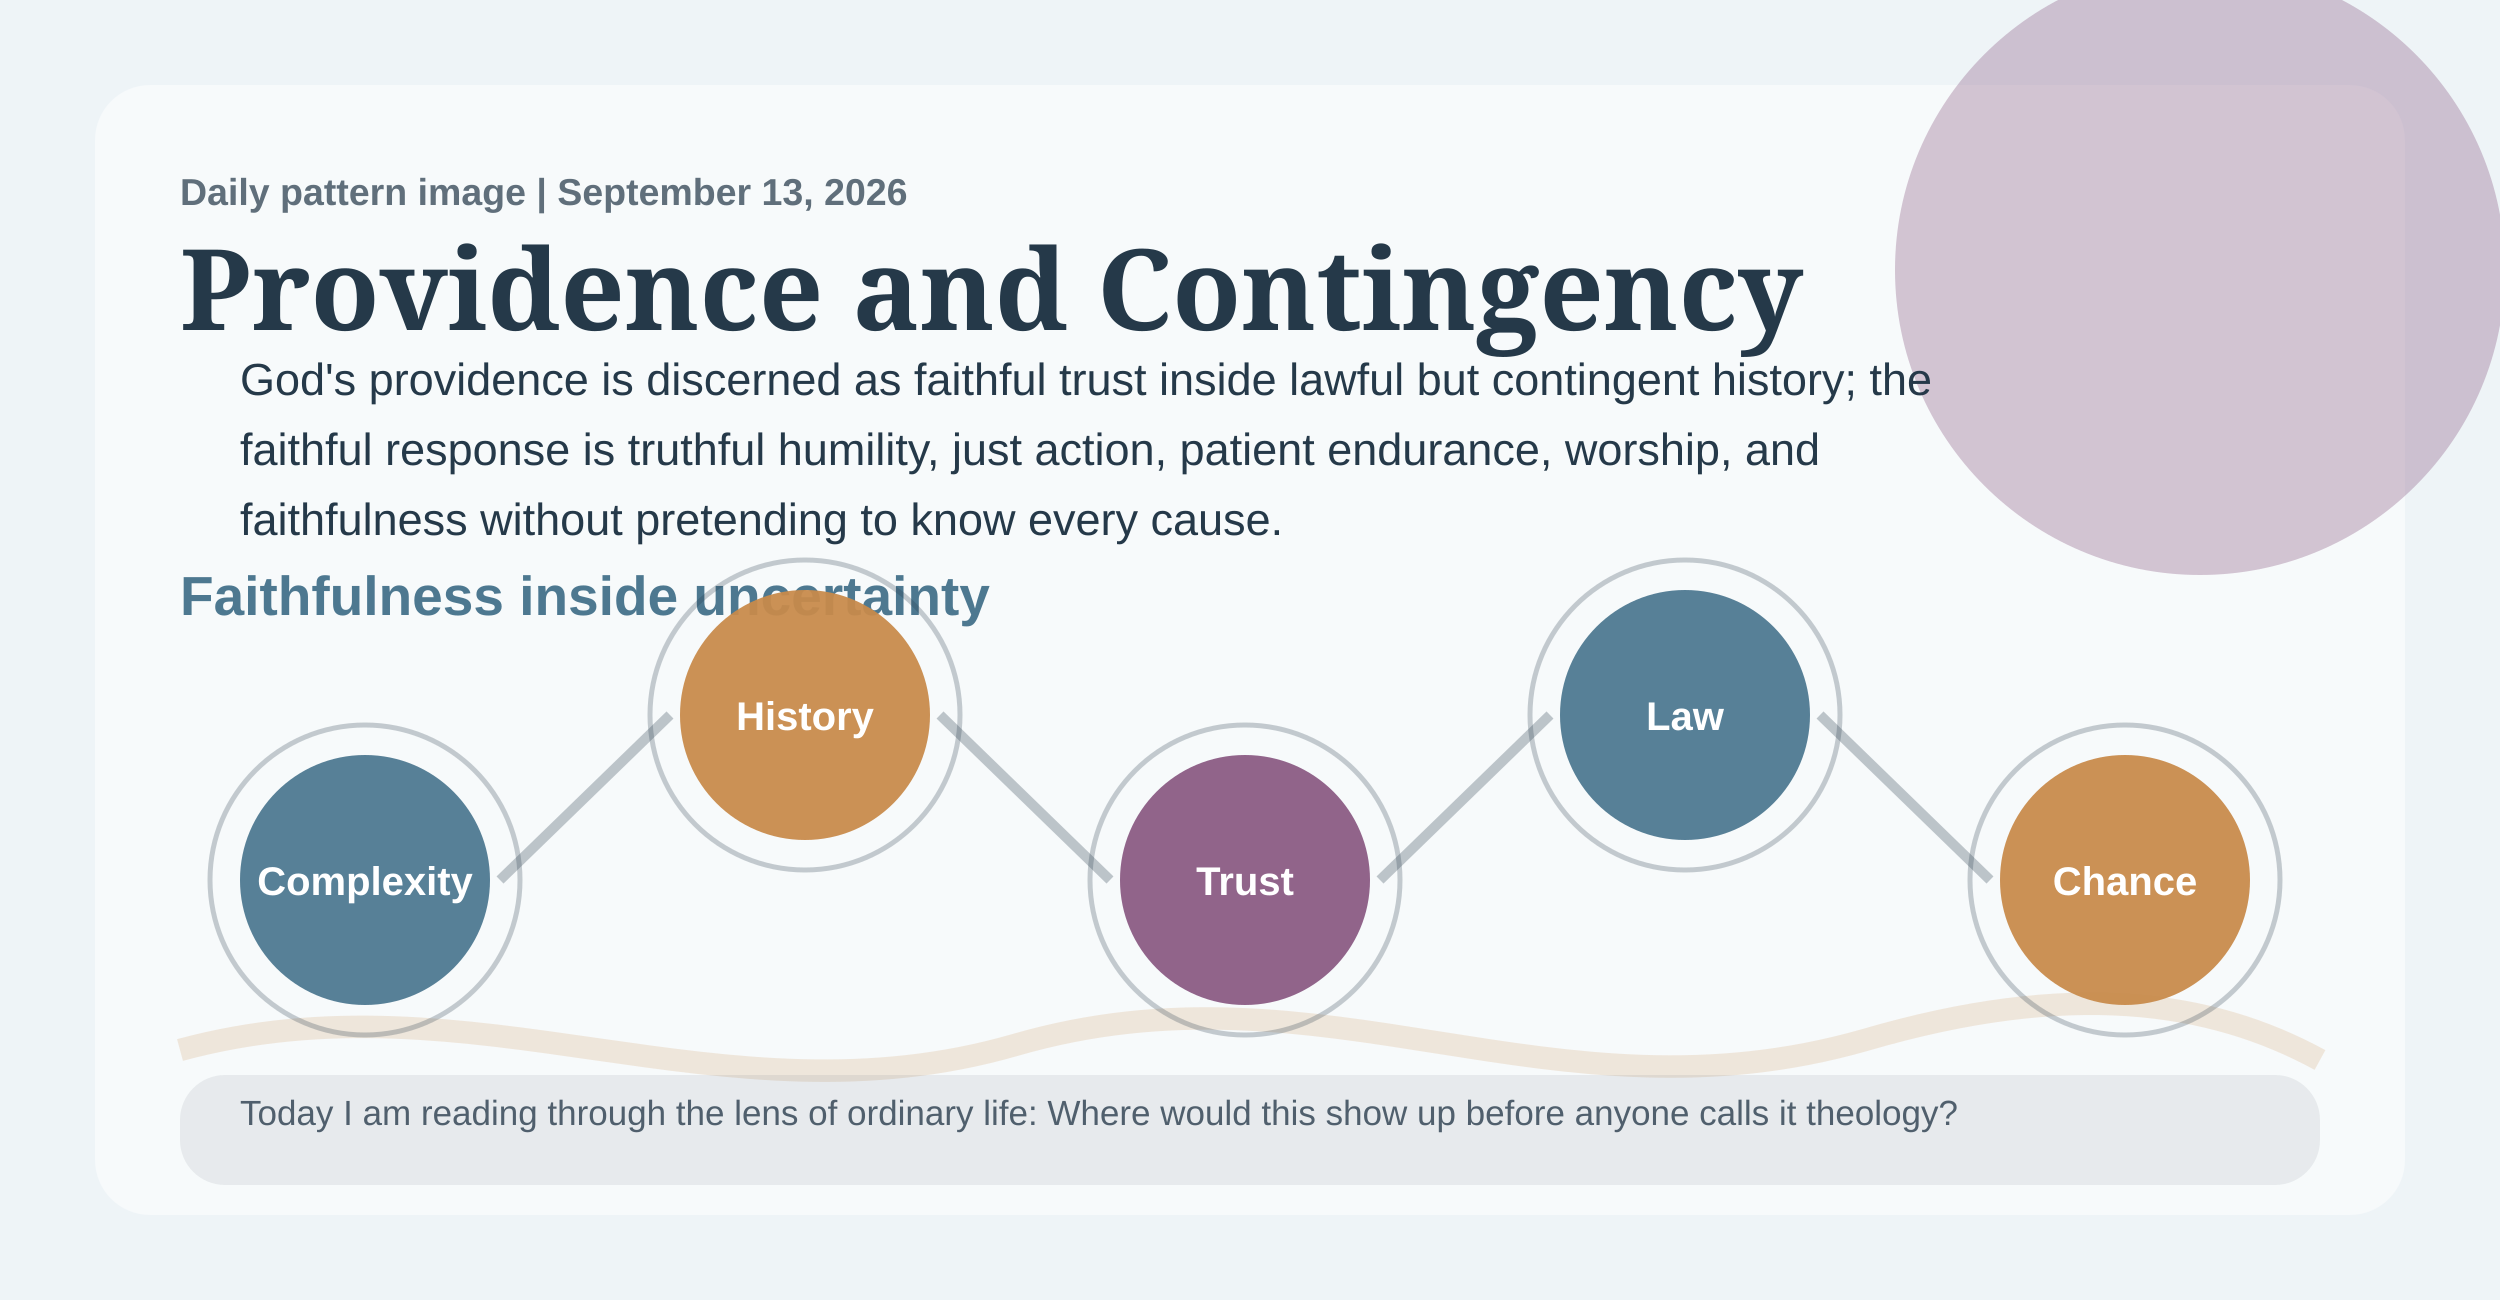
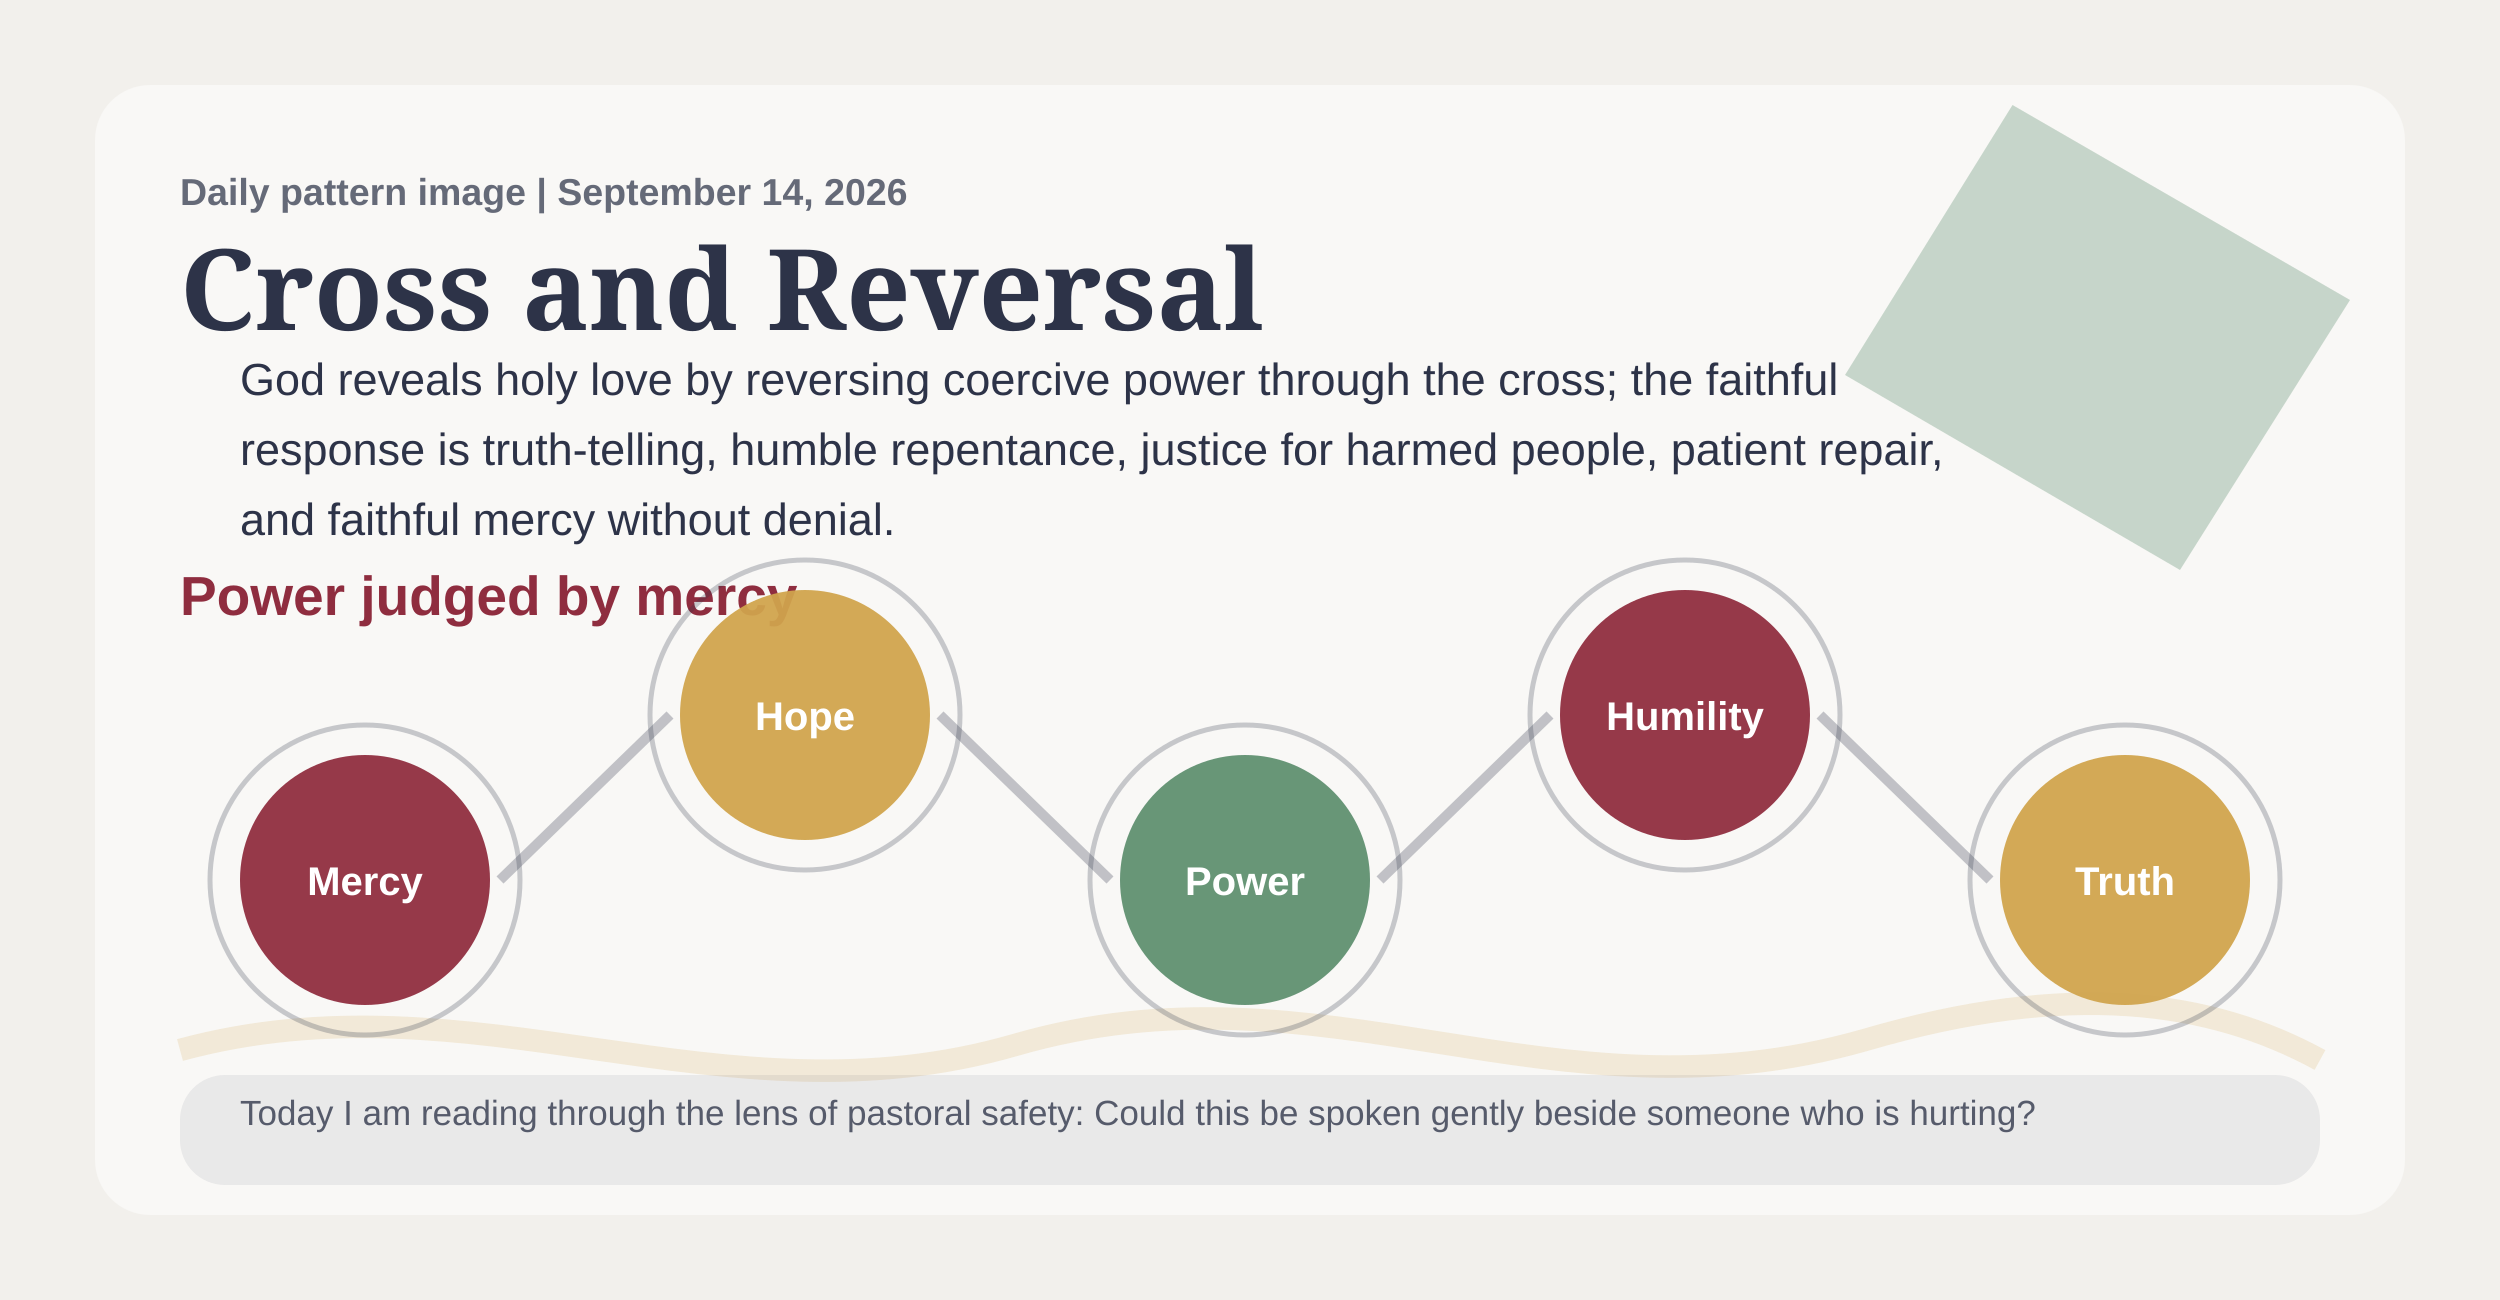
<svg xmlns="http://www.w3.org/2000/svg" width="1000" height="520" viewBox="0 0 1000 520" role="img" aria-labelledby="title desc">
  <style>
-     .eyebrow { font: 700 15px Arial, sans-serif; letter-spacing: 0; fill: #253949; opacity: 0.72; }
-     .title { font: 700 45px Georgia, serif; letter-spacing: 0; fill: #253949; }
-     .subtitle { font: 700 22px Arial, sans-serif; letter-spacing: 0; fill: #4d7890; }
-     .body { font: 18px Arial, sans-serif; letter-spacing: 0; fill: #253949; }
-     .small { font: 14px Arial, sans-serif; letter-spacing: 0; fill: #253949; opacity: 0.78; }
+     .eyebrow { font: 700 15px Arial, sans-serif; letter-spacing: 0; fill: #2d3348; opacity: 0.72; }
+     .title { font: 700 45px Georgia, serif; letter-spacing: 0; fill: #2d3348; }
+     .subtitle { font: 700 22px Arial, sans-serif; letter-spacing: 0; fill: #8f2d3f; }
+     .body { font: 18px Arial, sans-serif; letter-spacing: 0; fill: #2d3348; }
+     .small { font: 14px Arial, sans-serif; letter-spacing: 0; fill: #2d3348; opacity: 0.78; }
    .node { font: 700 16px Arial, sans-serif; letter-spacing: 0; fill: #ffffff; }
  </style>
-   <rect width="1000" height="520" fill="#eef4f7" />
+   <rect width="1000" height="520" fill="#f2f0ec" />
  <rect x="38" y="34" width="924" height="452" rx="22" fill="#ffffff" opacity="0.50" />
-   <circle cx="880" cy="108" r="122" fill="#8a5a83" opacity="0.34" />
-   <path d="M72 420 C190 388 288 452 406 418 C530 382 620 452 746 416 C828 392 884 400 928 424" fill="none" stroke="#c88a4a" stroke-width="9" opacity="0.18" />
-   <text x="72" y="82" class="eyebrow">Daily pattern image | September 13, 2026</text>
-   <text x="72" y="132" class="title">Providence and Contingency</text>
-   <text x="72" y="246" class="subtitle">Faithfulness inside uncertainty</text>
-   <text x="96" y="158" class="body">God's providence is discerned as faithful trust inside lawful but contingent history; the</text>
-   <text x="96" y="186" class="body">faithful response is truthful humility, just action, patient endurance, worship, and</text>
-   <text x="96" y="214" class="body">faithfulness without pretending to know every cause.</text>
-   <line x1="200" y1="352" x2="268" y2="286" stroke="#253949" stroke-width="4" opacity="0.28" />
-   <line x1="376" y1="286" x2="444" y2="352" stroke="#253949" stroke-width="4" opacity="0.28" />
-   <line x1="552" y1="352" x2="620" y2="286" stroke="#253949" stroke-width="4" opacity="0.28" />
-   <line x1="728" y1="286" x2="796" y2="352" stroke="#253949" stroke-width="4" opacity="0.28" />
-   <circle cx="146" cy="352" r="50" fill="#4d7890" opacity="0.94" />
-   <circle cx="146" cy="352" r="62" fill="none" stroke="#253949" stroke-width="2" opacity="0.25" />
-   <text x="146" y="358" text-anchor="middle" class="node">Complexity</text>
-   <circle cx="322" cy="286" r="50" fill="#c88a4a" opacity="0.94" />
-   <circle cx="322" cy="286" r="62" fill="none" stroke="#253949" stroke-width="2" opacity="0.25" />
-   <text x="322" y="292" text-anchor="middle" class="node">History</text>
-   <circle cx="498" cy="352" r="50" fill="#8a5a83" opacity="0.94" />
-   <circle cx="498" cy="352" r="62" fill="none" stroke="#253949" stroke-width="2" opacity="0.25" />
-   <text x="498" y="358" text-anchor="middle" class="node">Trust</text>
-   <circle cx="674" cy="286" r="50" fill="#4d7890" opacity="0.94" />
-   <circle cx="674" cy="286" r="62" fill="none" stroke="#253949" stroke-width="2" opacity="0.25" />
-   <text x="674" y="292" text-anchor="middle" class="node">Law</text>
-   <circle cx="850" cy="352" r="50" fill="#c88a4a" opacity="0.94" />
-   <circle cx="850" cy="352" r="62" fill="none" stroke="#253949" stroke-width="2" opacity="0.25" />
-   <text x="850" y="358" text-anchor="middle" class="node">Chance</text>
-   <rect x="72" y="430" width="856" height="44" rx="18" fill="#253949" opacity="0.08" />
-   <text x="96" y="450" class="small">Today I am reading through the lens of ordinary life: Where would this show up before anyone calls it theology?</text>
+   <path d="M805 42 L940 120 L872 228 L738 150 Z" fill="#5f8f70" opacity="0.33" />
+   <path d="M72 420 C190 388 288 452 406 418 C530 382 620 452 746 416 C828 392 884 400 928 424" fill="none" stroke="#d0a44c" stroke-width="9" opacity="0.18" />
+   <text x="72" y="82" class="eyebrow">Daily pattern image | September 14, 2026</text>
+   <text x="72" y="132" class="title">Cross and Reversal</text>
+   <text x="72" y="246" class="subtitle">Power judged by mercy</text>
+   <text x="96" y="158" class="body">God reveals holy love by reversing coercive power through the cross; the faithful</text>
+   <text x="96" y="186" class="body">response is truth-telling, humble repentance, justice for harmed people, patient repair,</text>
+   <text x="96" y="214" class="body">and faithful mercy without denial.</text>
+   <line x1="200" y1="352" x2="268" y2="286" stroke="#2d3348" stroke-width="4" opacity="0.28" />
+   <line x1="376" y1="286" x2="444" y2="352" stroke="#2d3348" stroke-width="4" opacity="0.28" />
+   <line x1="552" y1="352" x2="620" y2="286" stroke="#2d3348" stroke-width="4" opacity="0.28" />
+   <line x1="728" y1="286" x2="796" y2="352" stroke="#2d3348" stroke-width="4" opacity="0.28" />
+   <circle cx="146" cy="352" r="50" fill="#8f2d3f" opacity="0.94" />
+   <circle cx="146" cy="352" r="62" fill="none" stroke="#2d3348" stroke-width="2" opacity="0.25" />
+   <text x="146" y="358" text-anchor="middle" class="node">Mercy</text>
+   <circle cx="322" cy="286" r="50" fill="#d0a44c" opacity="0.94" />
+   <circle cx="322" cy="286" r="62" fill="none" stroke="#2d3348" stroke-width="2" opacity="0.25" />
+   <text x="322" y="292" text-anchor="middle" class="node">Hope</text>
+   <circle cx="498" cy="352" r="50" fill="#5f8f70" opacity="0.94" />
+   <circle cx="498" cy="352" r="62" fill="none" stroke="#2d3348" stroke-width="2" opacity="0.25" />
+   <text x="498" y="358" text-anchor="middle" class="node">Power</text>
+   <circle cx="674" cy="286" r="50" fill="#8f2d3f" opacity="0.94" />
+   <circle cx="674" cy="286" r="62" fill="none" stroke="#2d3348" stroke-width="2" opacity="0.25" />
+   <text x="674" y="292" text-anchor="middle" class="node">Humility</text>
+   <circle cx="850" cy="352" r="50" fill="#d0a44c" opacity="0.94" />
+   <circle cx="850" cy="352" r="62" fill="none" stroke="#2d3348" stroke-width="2" opacity="0.25" />
+   <text x="850" y="358" text-anchor="middle" class="node">Truth</text>
+   <rect x="72" y="430" width="856" height="44" rx="18" fill="#2d3348" opacity="0.08" />
+   <text x="96" y="450" class="small">Today I am reading through the lens of pastoral safety: Could this be spoken gently beside someone who is hurting?</text>
</svg>
